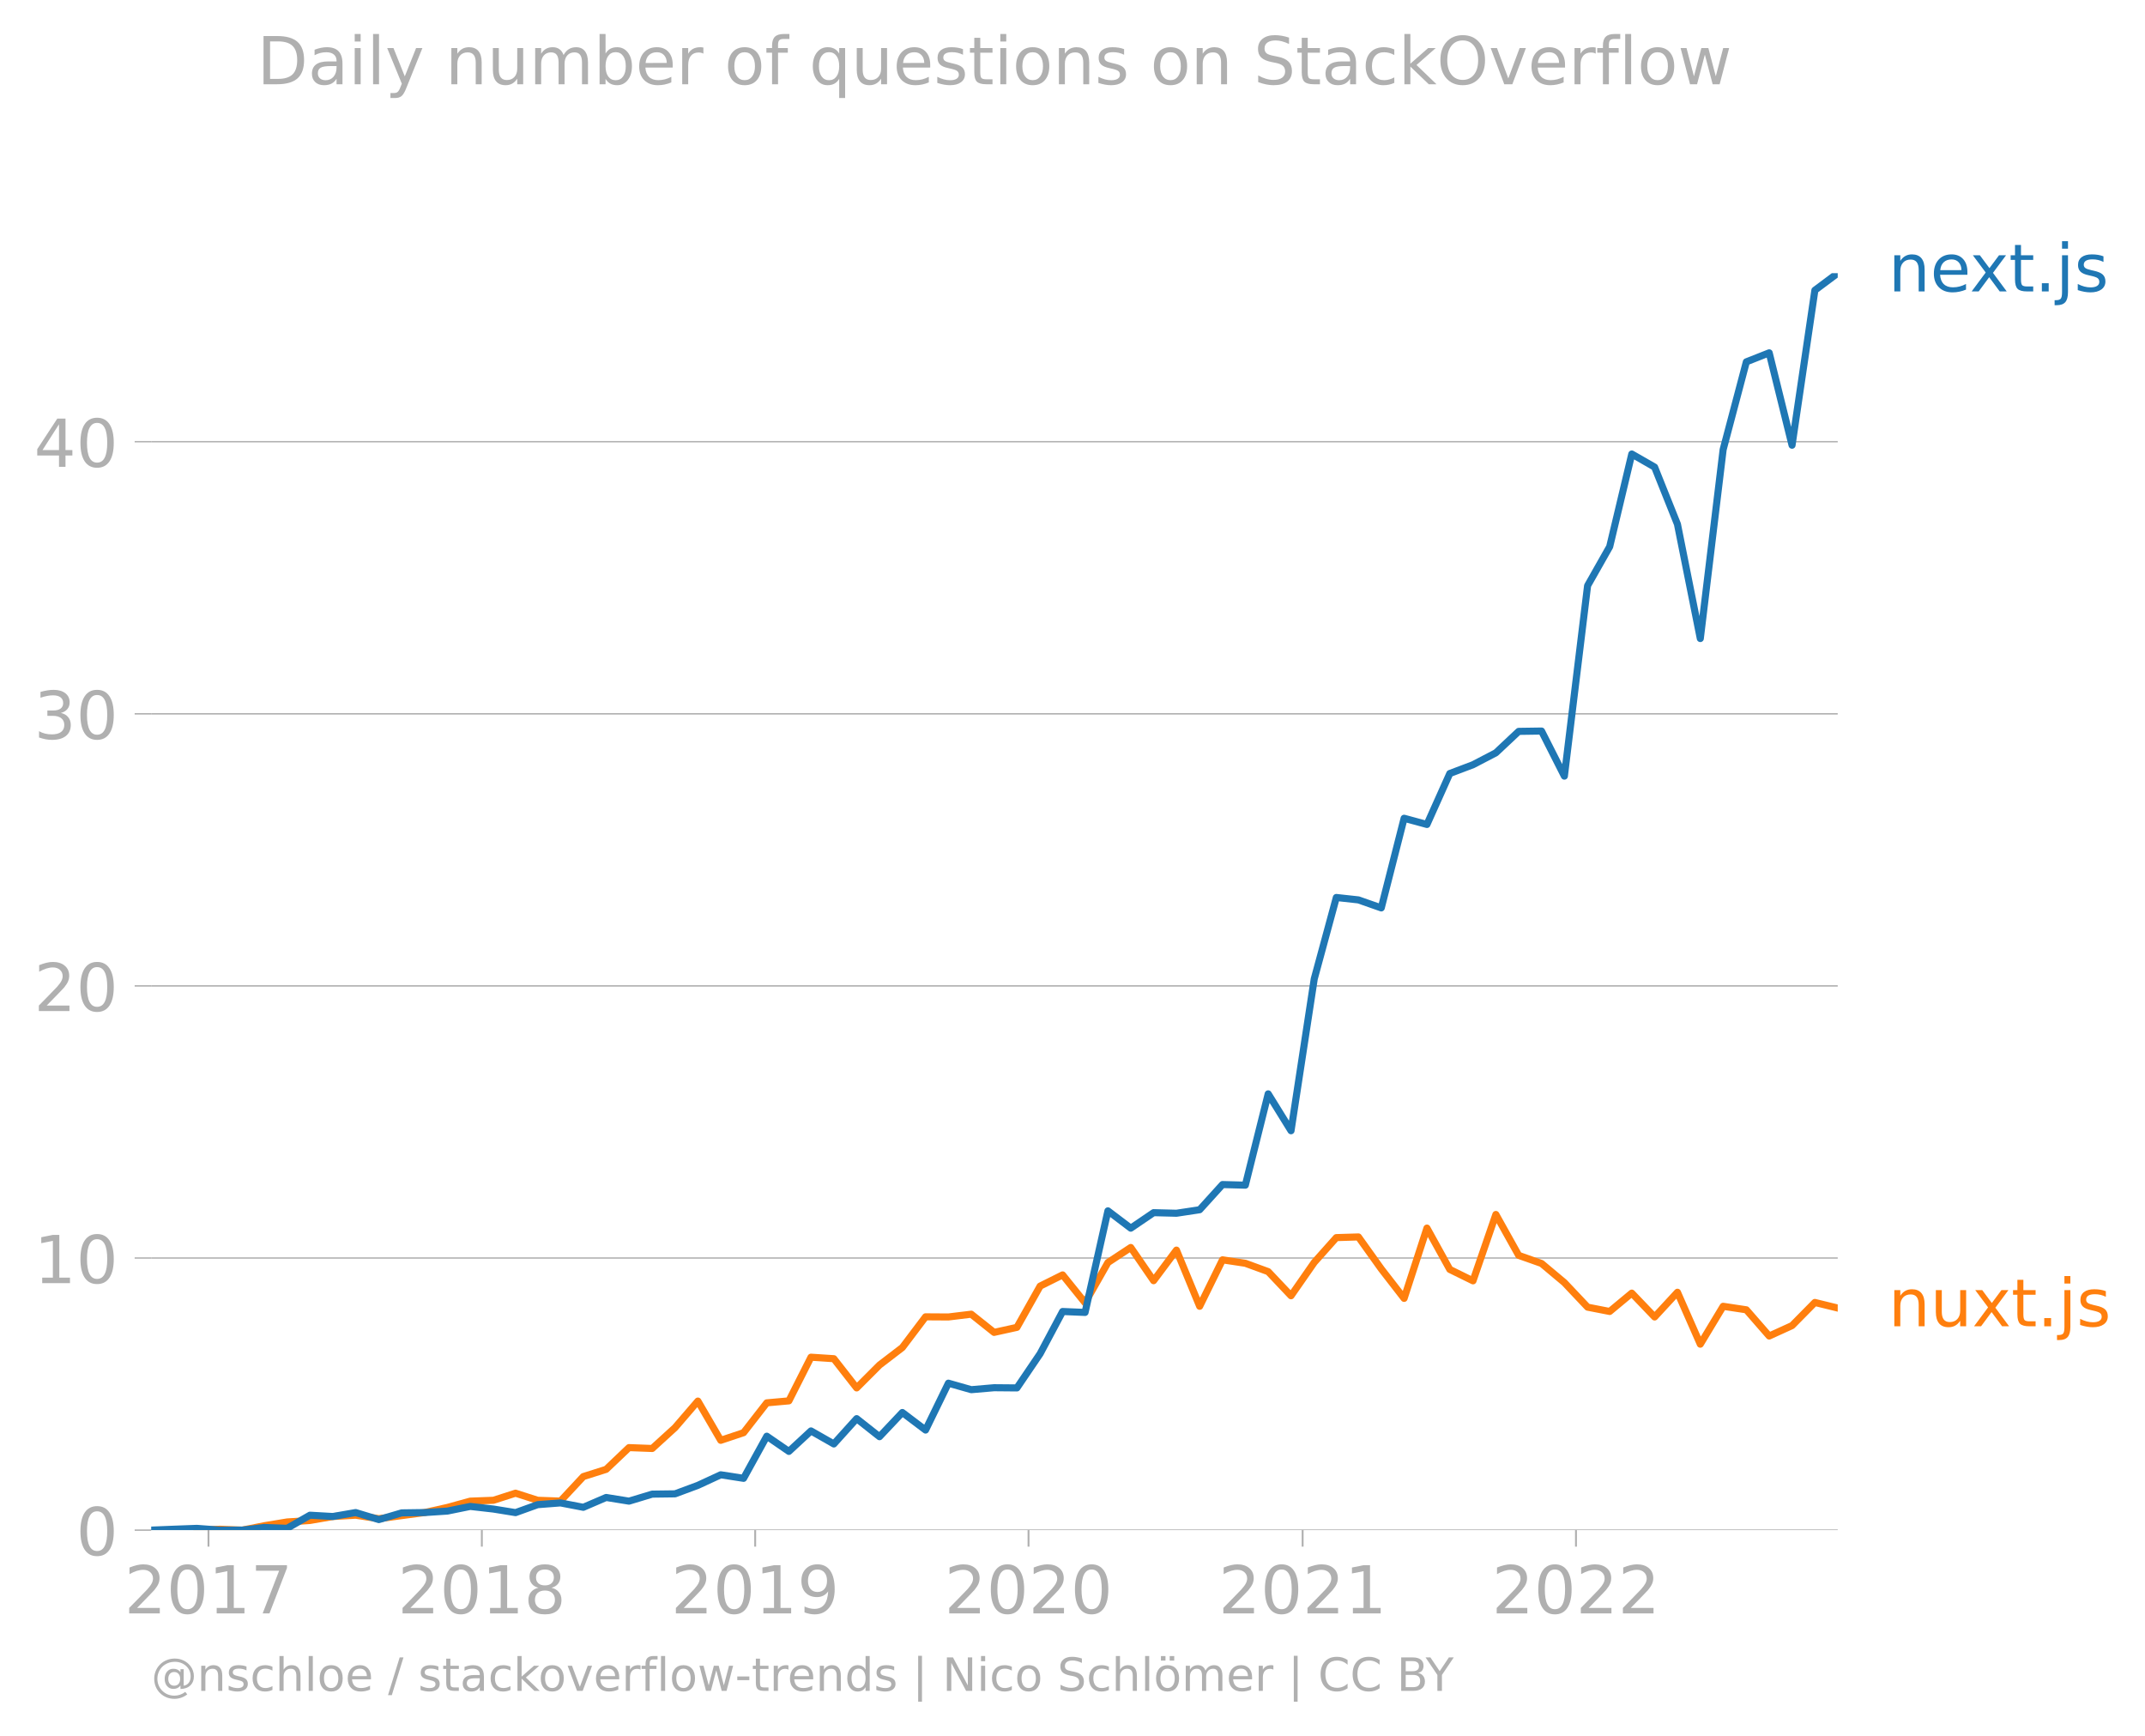
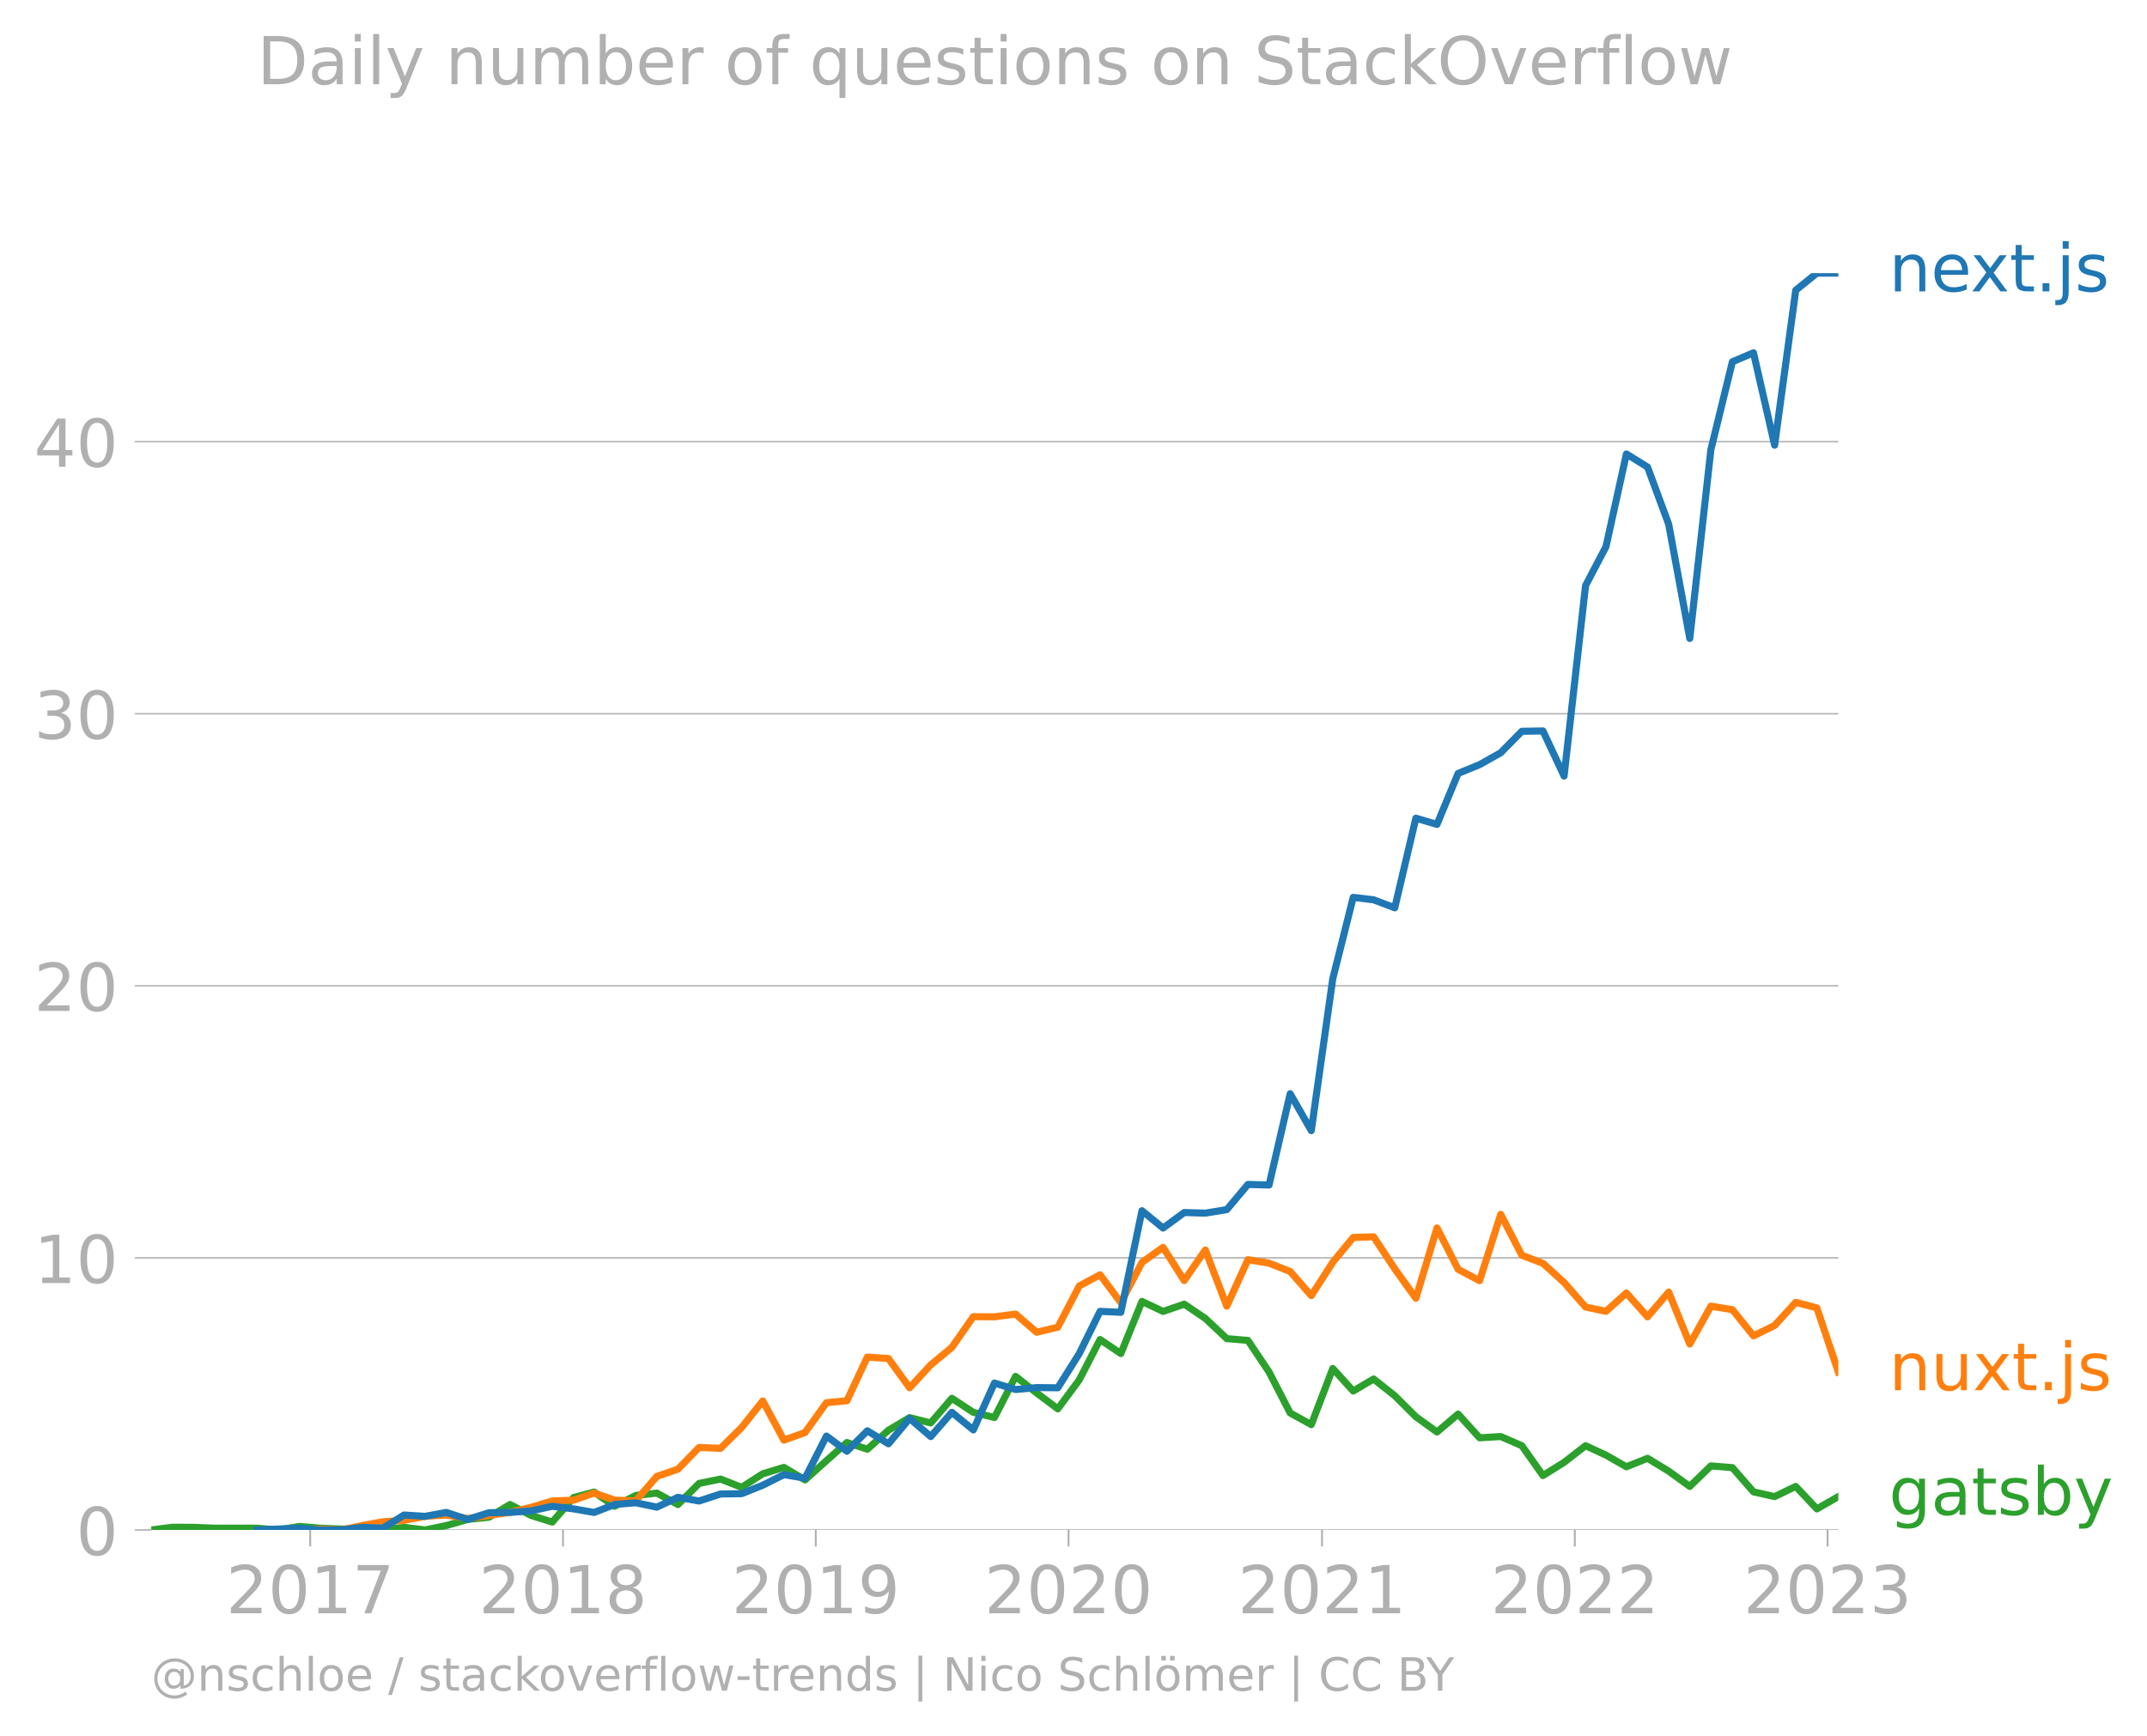
- <svg xmlns="http://www.w3.org/2000/svg" xmlns:xlink="http://www.w3.org/1999/xlink" width="605.6" height="489.969" viewBox="0 0 454.2 367.477">
+ <svg xmlns="http://www.w3.org/2000/svg" xmlns:xlink="http://www.w3.org/1999/xlink" width="605.962" height="489.969" viewBox="0 0 454.471 367.477">
  <defs>
    <style>*{stroke-linejoin:round;stroke-linecap:butt}</style>
  </defs>
  <g id="figure_1">
-     <path id="patch_1" d="M0 367.477h454.2V0H0v367.477z" style="fill:none" />
+     <path id="patch_1" d="M0 367.477h454.471V0H0v367.477z" style="fill:none" />
    <g id="axes_1">
      <path id="patch_2" d="M32.015 323.95h357.12V57.838H32.015V323.95z" style="fill:none" />
      <g id="matplotlib.axis_1">
        <g id="xtick_1">
          <g id="line2d_1">
            <defs>
-               <path id="m1b10e34952" d="M0 0v3.5" style="stroke:#b0b0b0;stroke-width:.4" />
-             </defs>
-             <use xlink:href="#m1b10e34952" x="44.146" y="323.95" style="fill:#b0b0b0;stroke:#b0b0b0;stroke-width:.4" />
-           </g>
-           <g id="text_1" style="fill:#b0b0b0" transform="matrix(.14 0 0 -.14 26.331 341.588)">
+               <path id="m5515f4bfa1" d="M0 0v3.5" style="stroke:#b0b0b0;stroke-width:.4" />
+             </defs>
+             <use xlink:href="#m5515f4bfa1" x="65.66" y="323.95" style="fill:#b0b0b0;stroke:#b0b0b0;stroke-width:.4" />
+           </g>
+           <g id="text_1" style="fill:#b0b0b0" transform="matrix(.14 0 0 -.14 47.845 341.588)">
            <defs>
              <path id="DejaVuSans-32" d="M1228 531h2203V0H469v531q359 372 979 998 621 627 780 809 303 340 423 576 121 236 121 464 0 372-261 606-261 235-680 235-297 0-627-103-329-103-704-313v638q381 153 712 231 332 78 607 78 725 0 1156-363 431-362 431-968 0-288-108-546-107-257-392-607-78-91-497-524-418-433-1181-1211z" transform="scale(.01563)" />
              <path id="DejaVuSans-30" d="M2034 4250q-487 0-733-480-245-479-245-1442 0-959 245-1439 246-480 733-480 491 0 736 480 246 480 246 1439 0 963-246 1442-245 480-736 480zm0 500q785 0 1199-621 414-620 414-1801 0-1178-414-1799Q2819-91 2034-91q-784 0-1198 620-414 621-414 1799 0 1181 414 1801 414 621 1198 621z" transform="scale(.01563)" />
              <path id="DejaVuSans-31" d="M794 531h1031v3560L703 3866v575l1116 225h631V531h1031V0H794v531z" transform="scale(.01563)" />
              <path id="DejaVuSans-37" d="M525 4666h3000v-269L1831 0h-659l1594 4134H525v532z" transform="scale(.01563)" />
            </defs>
            <use xlink:href="#DejaVuSans-32" />
            <use xlink:href="#DejaVuSans-30" x="63.623" />
            <use xlink:href="#DejaVuSans-31" x="127.246" />
            <use xlink:href="#DejaVuSans-37" x="190.869" />
          </g>
        </g>
        <g id="xtick_2">
-           <use xlink:href="#m1b10e34952" id="line2d_2" x="102.028" y="323.95" style="fill:#b0b0b0;stroke:#b0b0b0;stroke-width:.4" />
-           <g id="text_2" style="fill:#b0b0b0" transform="matrix(.14 0 0 -.14 84.213 341.588)">
+           <use xlink:href="#m5515f4bfa1" id="line2d_2" x="119.169" y="323.95" style="fill:#b0b0b0;stroke:#b0b0b0;stroke-width:.4" />
+           <g id="text_2" style="fill:#b0b0b0" transform="matrix(.14 0 0 -.14 101.354 341.588)">
            <defs>
              <path id="DejaVuSans-38" d="M2034 2216q-450 0-708-241-257-241-257-662 0-422 257-663 258-241 708-241t709 242q260 243 260 662 0 421-258 662-257 241-711 241zm-631 268q-406 100-633 378-226 279-226 679 0 559 398 884 399 325 1092 325 697 0 1094-325t397-884q0-400-227-679-226-278-629-378 456-106 710-416 255-309 255-755 0-679-414-1042Q2806-91 2034-91q-771 0-1186 362-414 363-414 1042 0 446 256 755 257 310 713 416zm-231 997q0-362 226-565 227-203 636-203 407 0 636 203 230 203 230 565 0 363-230 566-229 203-636 203-409 0-636-203-226-203-226-566z" transform="scale(.01563)" />
            </defs>
            <use xlink:href="#DejaVuSans-32" />
            <use xlink:href="#DejaVuSans-30" x="63.623" />
            <use xlink:href="#DejaVuSans-31" x="127.246" />
            <use xlink:href="#DejaVuSans-38" x="190.869" />
          </g>
        </g>
        <g id="xtick_3">
-           <use xlink:href="#m1b10e34952" id="line2d_3" x="159.909" y="323.95" style="fill:#b0b0b0;stroke:#b0b0b0;stroke-width:.4" />
-           <g id="text_3" style="fill:#b0b0b0" transform="matrix(.14 0 0 -.14 142.094 341.588)">
+           <use xlink:href="#m5515f4bfa1" id="line2d_3" x="172.679" y="323.95" style="fill:#b0b0b0;stroke:#b0b0b0;stroke-width:.4" />
+           <g id="text_3" style="fill:#b0b0b0" transform="matrix(.14 0 0 -.14 154.864 341.588)">
            <defs>
              <path id="DejaVuSans-39" d="M703 97v575q238-113 481-172 244-59 479-59 625 0 954 420 330 420 377 1277-181-269-460-413-278-144-615-144-700 0-1108 423-408 424-408 1159 0 718 425 1152 425 435 1131 435 810 0 1236-621 427-620 427-1801 0-1103-524-1761Q2575-91 1691-91q-238 0-482 47Q966 3 703 97zm1256 1978q425 0 673 290 249 291 249 798 0 503-249 795-248 292-673 292t-673-292q-248-292-248-795 0-507 248-798 248-290 673-290z" transform="scale(.01563)" />
            </defs>
            <use xlink:href="#DejaVuSans-32" />
            <use xlink:href="#DejaVuSans-30" x="63.623" />
            <use xlink:href="#DejaVuSans-31" x="127.246" />
            <use xlink:href="#DejaVuSans-39" x="190.869" />
          </g>
        </g>
        <g id="xtick_4">
-           <use xlink:href="#m1b10e34952" id="line2d_4" x="217.79" y="323.95" style="fill:#b0b0b0;stroke:#b0b0b0;stroke-width:.4" />
-           <g id="text_4" style="fill:#b0b0b0" transform="matrix(.14 0 0 -.14 199.975 341.588)">
+           <use xlink:href="#m5515f4bfa1" id="line2d_4" x="226.188" y="323.95" style="fill:#b0b0b0;stroke:#b0b0b0;stroke-width:.4" />
+           <g id="text_4" style="fill:#b0b0b0" transform="matrix(.14 0 0 -.14 208.373 341.588)">
            <use xlink:href="#DejaVuSans-32" />
            <use xlink:href="#DejaVuSans-30" x="63.623" />
            <use xlink:href="#DejaVuSans-32" x="127.246" />
            <use xlink:href="#DejaVuSans-30" x="190.869" />
          </g>
        </g>
        <g id="xtick_5">
-           <use xlink:href="#m1b10e34952" id="line2d_5" x="275.83" y="323.95" style="fill:#b0b0b0;stroke:#b0b0b0;stroke-width:.4" />
-           <g id="text_5" style="fill:#b0b0b0" transform="matrix(.14 0 0 -.14 258.015 341.588)">
+           <use xlink:href="#m5515f4bfa1" id="line2d_5" x="279.844" y="323.95" style="fill:#b0b0b0;stroke:#b0b0b0;stroke-width:.4" />
+           <g id="text_5" style="fill:#b0b0b0" transform="matrix(.14 0 0 -.14 262.029 341.588)">
            <use xlink:href="#DejaVuSans-32" />
            <use xlink:href="#DejaVuSans-30" x="63.623" />
            <use xlink:href="#DejaVuSans-32" x="127.246" />
            <use xlink:href="#DejaVuSans-31" x="190.869" />
          </g>
        </g>
        <g id="xtick_6">
-           <use xlink:href="#m1b10e34952" id="line2d_6" x="333.712" y="323.95" style="fill:#b0b0b0;stroke:#b0b0b0;stroke-width:.4" />
-           <g id="text_6" style="fill:#b0b0b0" transform="matrix(.14 0 0 -.14 315.897 341.588)">
+           <use xlink:href="#m5515f4bfa1" id="line2d_6" x="333.353" y="323.95" style="fill:#b0b0b0;stroke:#b0b0b0;stroke-width:.4" />
+           <g id="text_6" style="fill:#b0b0b0" transform="matrix(.14 0 0 -.14 315.538 341.588)">
            <use xlink:href="#DejaVuSans-32" />
            <use xlink:href="#DejaVuSans-30" x="63.623" />
            <use xlink:href="#DejaVuSans-32" x="127.246" />
            <use xlink:href="#DejaVuSans-32" x="190.869" />
          </g>
        </g>
+         <g id="xtick_7">
+           <use xlink:href="#m5515f4bfa1" id="line2d_7" x="386.863" y="323.95" style="fill:#b0b0b0;stroke:#b0b0b0;stroke-width:.4" />
+           <g id="text_7" style="fill:#b0b0b0" transform="matrix(.14 0 0 -.14 369.048 341.588)">
+             <defs>
+               <path id="DejaVuSans-33" d="M2597 2516q453-97 707-404 255-306 255-756 0-690-475-1069Q2609-91 1734-91q-293 0-604 58T488 141v609q262-153 574-231 313-78 654-78 593 0 904 234t311 681q0 413-289 645-289 233-804 233h-544v519h569q465 0 712 186t247 536q0 359-255 551-254 193-729 193-260 0-557-57-297-56-653-174v562q360 100 674 150t592 50q719 0 1137-327 419-326 419-882 0-388-222-655t-631-370z" transform="scale(.01563)" />
+             </defs>
+             <use xlink:href="#DejaVuSans-32" />
+             <use xlink:href="#DejaVuSans-30" x="63.623" />
+             <use xlink:href="#DejaVuSans-32" x="127.246" />
+             <use xlink:href="#DejaVuSans-33" x="190.869" />
+           </g>
+         </g>
      </g>
      <g id="matplotlib.axis_2">
        <g id="ytick_1">
-           <path id="line2d_7" d="M32.015 323.95h357.12" clip-path="url(#p4fbded6b7f)" style="fill:none;stroke:#b0b0b0;stroke-width:.3;stroke-linecap:square" />
-           <g id="line2d_8">
-             <defs>
-               <path id="m6037489318" d="M0 0h-3.5" style="stroke:#b0b0b0;stroke-width:.3" />
-             </defs>
-             <use xlink:href="#m6037489318" x="32.015" y="323.95" style="fill:#b0b0b0;stroke:#b0b0b0;stroke-width:.3" />
-           </g>
-           <use xlink:href="#DejaVuSans-30" id="text_7" style="fill:#b0b0b0" transform="matrix(.14 0 0 -.14 16.108 329.269)" />
+           <path id="line2d_8" d="M32.015 323.95h357.12" clip-path="url(#p0f66118f6f)" style="fill:none;stroke:#b0b0b0;stroke-width:.3;stroke-linecap:square" />
+           <g id="line2d_9">
+             <defs>
+               <path id="m75cd298aa9" d="M0 0h-3.5" style="stroke:#b0b0b0;stroke-width:.3" />
+             </defs>
+             <use xlink:href="#m75cd298aa9" x="32.015" y="323.95" style="fill:#b0b0b0;stroke:#b0b0b0;stroke-width:.3" />
+           </g>
+           <use xlink:href="#DejaVuSans-30" id="text_8" style="fill:#b0b0b0" transform="matrix(.14 0 0 -.14 16.108 329.269)" />
        </g>
        <g id="ytick_2">
-           <path id="line2d_9" d="M32.015 266.342h357.12" clip-path="url(#p4fbded6b7f)" style="fill:none;stroke:#b0b0b0;stroke-width:.3;stroke-linecap:square" />
-           <use xlink:href="#m6037489318" id="line2d_10" x="32.015" y="266.342" style="fill:#b0b0b0;stroke:#b0b0b0;stroke-width:.3" />
-           <g id="text_8" style="fill:#b0b0b0" transform="matrix(.14 0 0 -.14 7.2 271.66)">
+           <path id="line2d_10" d="M32.015 266.342h357.12" clip-path="url(#p0f66118f6f)" style="fill:none;stroke:#b0b0b0;stroke-width:.3;stroke-linecap:square" />
+           <use xlink:href="#m75cd298aa9" id="line2d_11" x="32.015" y="266.342" style="fill:#b0b0b0;stroke:#b0b0b0;stroke-width:.3" />
+           <g id="text_9" style="fill:#b0b0b0" transform="matrix(.14 0 0 -.14 7.2 271.66)">
            <use xlink:href="#DejaVuSans-31" />
            <use xlink:href="#DejaVuSans-30" x="63.623" />
          </g>
        </g>
        <g id="ytick_3">
-           <path id="line2d_11" d="M32.015 208.734h357.12" clip-path="url(#p4fbded6b7f)" style="fill:none;stroke:#b0b0b0;stroke-width:.3;stroke-linecap:square" />
-           <use xlink:href="#m6037489318" id="line2d_12" x="32.015" y="208.734" style="fill:#b0b0b0;stroke:#b0b0b0;stroke-width:.3" />
-           <g id="text_9" style="fill:#b0b0b0" transform="matrix(.14 0 0 -.14 7.2 214.053)">
+           <path id="line2d_12" d="M32.015 208.734h357.12" clip-path="url(#p0f66118f6f)" style="fill:none;stroke:#b0b0b0;stroke-width:.3;stroke-linecap:square" />
+           <use xlink:href="#m75cd298aa9" id="line2d_13" x="32.015" y="208.734" style="fill:#b0b0b0;stroke:#b0b0b0;stroke-width:.3" />
+           <g id="text_10" style="fill:#b0b0b0" transform="matrix(.14 0 0 -.14 7.2 214.053)">
            <use xlink:href="#DejaVuSans-32" />
            <use xlink:href="#DejaVuSans-30" x="63.623" />
          </g>
        </g>
        <g id="ytick_4">
-           <path id="line2d_13" d="M32.015 151.126h357.12" clip-path="url(#p4fbded6b7f)" style="fill:none;stroke:#b0b0b0;stroke-width:.3;stroke-linecap:square" />
-           <use xlink:href="#m6037489318" id="line2d_14" x="32.015" y="151.126" style="fill:#b0b0b0;stroke:#b0b0b0;stroke-width:.3" />
-           <g id="text_10" style="fill:#b0b0b0" transform="matrix(.14 0 0 -.14 7.2 156.445)">
-             <defs>
-               <path id="DejaVuSans-33" d="M2597 2516q453-97 707-404 255-306 255-756 0-690-475-1069Q2609-91 1734-91q-293 0-604 58T488 141v609q262-153 574-231 313-78 654-78 593 0 904 234t311 681q0 413-289 645-289 233-804 233h-544v519h569q465 0 712 186t247 536q0 359-255 551-254 193-729 193-260 0-557-57-297-56-653-174v562q360 100 674 150t592 50q719 0 1137-327 419-326 419-882 0-388-222-655t-631-370z" transform="scale(.01563)" />
-             </defs>
+           <path id="line2d_14" d="M32.015 151.126h357.12" clip-path="url(#p0f66118f6f)" style="fill:none;stroke:#b0b0b0;stroke-width:.3;stroke-linecap:square" />
+           <use xlink:href="#m75cd298aa9" id="line2d_15" x="32.015" y="151.126" style="fill:#b0b0b0;stroke:#b0b0b0;stroke-width:.3" />
+           <g id="text_11" style="fill:#b0b0b0" transform="matrix(.14 0 0 -.14 7.2 156.445)">
            <use xlink:href="#DejaVuSans-33" />
            <use xlink:href="#DejaVuSans-30" x="63.623" />
          </g>
        </g>
        <g id="ytick_5">
-           <path id="line2d_15" d="M32.015 93.518h357.12" clip-path="url(#p4fbded6b7f)" style="fill:none;stroke:#b0b0b0;stroke-width:.3;stroke-linecap:square" />
-           <use xlink:href="#m6037489318" id="line2d_16" x="32.015" y="93.518" style="fill:#b0b0b0;stroke:#b0b0b0;stroke-width:.3" />
-           <g id="text_11" style="fill:#b0b0b0" transform="matrix(.14 0 0 -.14 7.2 98.837)">
+           <path id="line2d_16" d="M32.015 93.518h357.12" clip-path="url(#p0f66118f6f)" style="fill:none;stroke:#b0b0b0;stroke-width:.3;stroke-linecap:square" />
+           <use xlink:href="#m75cd298aa9" id="line2d_17" x="32.015" y="93.518" style="fill:#b0b0b0;stroke:#b0b0b0;stroke-width:.3" />
+           <g id="text_12" style="fill:#b0b0b0" transform="matrix(.14 0 0 -.14 7.2 98.837)">
            <defs>
              <path id="DejaVuSans-34" d="M2419 4116 825 1625h1594v2491zm-166 550h794V1625h666v-525h-666V0h-628v1100H313v609l1940 2957z" transform="scale(.01563)" />
            </defs>
            <use xlink:href="#DejaVuSans-34" />
            <use xlink:href="#DejaVuSans-30" x="63.623" />
          </g>
        </g>
      </g>
-       <path id="line2d_17" d="m41.688 323.95 4.916-.186 4.678.186 4.678-.93 4.837-.798 4.837-.316 4.836-.837 4.837-.278 4.916.743 4.837-.657 4.836-.644 4.837-1.084 4.837-1.332 4.916-.185 4.678-1.5 4.678 1.5 4.836.173 4.837-5.191 4.837-1.53 4.836-4.602 4.916.185 4.837-4.416 4.837-5.619 4.836 8.307 4.837-1.617 4.916-6.318 4.678-.418 4.678-9.245 4.837.316 4.836 6.188 4.837-4.844 4.837-3.704 4.916-6.504 4.836.03 4.837-.588 4.837 3.853 4.836-1.065 4.916-8.735 4.758-2.37 4.757 5.901 4.837-8.517 4.836-3.19 4.837 7.03 4.837-6.473 4.916 11.894 4.836-9.837 4.837.73 4.837 1.766 4.836 5.11 4.916-7.061 4.678-5.25 4.678-.14 4.837 6.765 4.837 6.244 4.836-14.885 4.837 8.753 4.916 2.415 4.837-14.049 4.836 8.66 4.837 1.71 4.837 4.051 4.916 5.203 4.678.91 4.678-3.883 4.836 5.049 4.837-5.235 4.837 10.995 4.836-8.021 4.916.743 4.837 5.55 4.837-2.205 4.836-4.9 4.837 1.183" clip-path="url(#p4fbded6b7f)" style="fill:none;stroke:#ff7f0e;stroke-width:1.5;stroke-linecap:square" />
-       <path id="line2d_18" d="m32.015 323.95 4.837-.192 4.836-.18 4.916.372h4.678l4.678-.558 4.837.174 4.837-2.775 4.836.278 4.837-.836 4.916 1.487 4.837-1.419 4.836-.068 4.837-.316 4.837-.985 4.916.558 4.678.756 4.678-1.685 4.836-.372 4.837.93 4.837-2.082 4.836.78 4.916-1.486 4.837-.062 4.837-1.797 4.836-2.236 4.837.75 4.916-8.92 4.678 3.219 4.678-4.334 4.837 2.756 4.836-5.358 4.837 3.822 4.837-5.123 4.916 3.717 4.836-9.924 4.837 1.376 4.837-.415 4.836.043 4.916-7.248 4.758-8.932 4.757.198 4.837-21.507 4.836 3.667 4.837-3.283 4.837.124 4.916-.743 4.836-5.333 4.837.13 4.837-19.333 4.836 7.811 4.916-32.149 4.678-17.236 4.678.511 4.837 1.697 4.837-18.98 4.836 1.314 4.837-10.79 4.916-1.859 4.837-2.521 4.836-4.54 4.837-.069 4.837 9.546 4.916-40.326 4.678-8.256 4.678-19.619 4.836 2.775 4.837 12.092 4.837 24.201 4.836-39.997 4.916-18.583 4.837-1.908 4.837 19.562 4.836-32.812 4.837-3.611" clip-path="url(#p4fbded6b7f)" style="fill:none;stroke:#1f77b4;stroke-width:1.5;stroke-linecap:square" />
-       <g id="text_12" style="fill:#1f77b4" transform="matrix(.14 0 0 -.14 399.849 61.7)">
+       <path id="line2d_18" d="m32.015 323.95 4.471-.576 4.472.018 4.544.186 4.472-.012 4.471.012 4.471.372 4.472-.744 4.544.372 4.325.166 4.325.02 4.471.186 4.471-.558 4.472.558 4.471-.93 4.545-1.3 4.471-.459 4.471-2.7 4.472 2.316 4.471 1.4 4.545-5.203 4.324-1.148 4.325 3.006 4.471-2.28 4.472-.507 4.471 2.428 4.471-4.472 4.545-.93 4.471 1.754 4.472-2.868 4.471-1.357 4.471 2.657 4.545-4.088 4.325-3.836 4.324 1.42 4.472-4.026 4.471-2.664 4.471 1.128 4.472-5.216 4.544 2.973 4.472 1.09 4.471-8.709 4.471 3.525 4.472 3.35 4.544-6.132 4.398-8.548 4.398 2.974 4.472-11.039 4.471 2.119 4.471-1.543 4.472 3.03 4.544 4.273 4.472.378 4.471 6.684 4.471 8.678 4.472 2.472 4.544-11.893 4.325 4.772 4.325-2.542 4.471 3.543 4.471 4.447 4.472 3.234 4.471-3.791 4.545 5.017 4.471-.266 4.471 1.939 4.472 6.318 4.471-2.787 4.545-3.531 4.324 1.998 4.325 2.462 4.471-1.79 4.472 2.719 4.471 3.234 4.471-4.349 4.545.372 4.471 5.129 4.472 1.003 4.471-2.155 4.471 4.757 4.545-2.602" clip-path="url(#p0f66118f6f)" style="fill:none;stroke:#2ca02c;stroke-width:1.5;stroke-linecap:square" />
+       <path id="line2d_19" d="m63.388 323.95 4.544-.186 4.325.186 4.325-.93 4.471-.798 4.471-.316 4.472-.837 4.471-.278 4.545.743 4.471-.657 4.471-.644 4.472-1.084 4.471-1.332 4.545-.185 4.324-1.5 4.325 1.5 4.471.173 4.472-5.191 4.471-1.53 4.471-4.602 4.545.185 4.471-4.416 4.472-5.619 4.471 8.307 4.471-1.617 4.545-6.318 4.325-.418 4.324-9.245 4.472.316 4.471 6.188 4.471-4.844 4.472-3.704 4.544-6.504 4.472.03 4.471-.588 4.471 3.853 4.472-1.065 4.544-8.735 4.398-2.37 4.398 5.901 4.472-8.517 4.471-3.19 4.471 7.03 4.472-6.473 4.544 11.894 4.472-9.837 4.471.73 4.471 1.766 4.472 5.11 4.544-7.061 4.325-5.25 4.325-.14 4.471 6.765 4.471 6.244 4.472-14.885 4.471 8.753 4.545 2.415 4.471-14.049 4.471 8.66 4.472 1.71 4.471 4.051 4.545 5.203 4.324.91 4.325-3.883 4.471 5.049 4.472-5.235 4.471 10.995 4.471-8.021 4.545.743 4.471 5.55 4.472-2.205 4.471-4.9 4.471 1.183 4.545 13.566" clip-path="url(#p0f66118f6f)" style="fill:none;stroke:#ff7f0e;stroke-width:1.5;stroke-linecap:square" />
+       <path id="line2d_20" d="m54.445 323.95 4.471-.192 4.472-.18 4.544.372h4.325l4.325-.558 4.471.174 4.471-2.775 4.472.278 4.471-.836 4.545 1.487 4.471-1.419 4.471-.068 4.472-.316 4.471-.985 4.545.558 4.324.756 4.325-1.685 4.471-.372 4.472.93 4.471-2.082 4.471.78 4.545-1.486 4.471-.062 4.472-1.797 4.471-2.236 4.471.75 4.545-8.92 4.325 3.219 4.324-4.334 4.472 2.756 4.471-5.358 4.471 3.822 4.472-5.123 4.544 3.717 4.472-9.924 4.471 1.376 4.471-.415 4.472.043 4.544-7.248 4.398-8.932 4.398.198 4.472-21.507 4.471 3.667 4.471-3.283 4.472.124 4.544-.743 4.472-5.333 4.471.13 4.471-19.333 4.472 7.811 4.544-32.149 4.325-17.236 4.325.511 4.471 1.697 4.471-18.98 4.472 1.314 4.471-10.79 4.545-1.859 4.471-2.521 4.471-4.54 4.472-.069 4.471 9.546 4.545-40.326 4.324-8.256 4.325-19.619 4.471 2.775 4.472 12.092 4.471 24.201 4.471-39.997 4.545-18.583 4.471-1.908 4.472 19.562 4.471-32.812 4.471-3.611h4.545" clip-path="url(#p0f66118f6f)" style="fill:none;stroke:#1f77b4;stroke-width:1.5;stroke-linecap:square" />
+       <g id="text_13" style="fill:#1f77b4" transform="matrix(.14 0 0 -.14 399.849 61.7)">
        <defs>
          <path id="DejaVuSans-6e" d="M3513 2113V0h-575v2094q0 497-194 743-194 247-581 247-466 0-735-297-269-296-269-809V0H581v3500h578v-544q207 316 486 472 280 156 646 156 603 0 912-373 310-373 310-1098z" transform="scale(.01563)" />
          <path id="DejaVuSans-65" d="M3597 1894v-281H953q38-594 358-905t892-311q331 0 642 81t618 244V178Q3153 47 2828-22t-659-69q-838 0-1327 487-489 488-489 1320 0 859 464 1363 464 505 1252 505 706 0 1117-455 411-454 411-1235zm-575 169q-6 471-264 752-258 282-683 282-481 0-770-272t-333-766l2050 4z" transform="scale(.01563)" />
          <path id="DejaVuSans-78" d="M3513 3500 2247 1797 3578 0h-678L1881 1375 863 0H184l1360 1831L300 3500h678l928-1247 928 1247h679z" transform="scale(.01563)" />
          <path id="DejaVuSans-74" d="M1172 4494v-994h1184v-447H1172V1153q0-428 117-550t477-122h590V0h-590q-666 0-919 248-253 249-253 905v1900H172v447h422v994h578z" transform="scale(.01563)" />
          <path id="DejaVuSans-2e" d="M684 794h660V0H684v794z" transform="scale(.01563)" />
          <path id="DejaVuSans-6a" d="M603 3500h575V-63q0-668-255-968-254-300-820-300h-219v487H38q328 0 446 152Q603-541 603-63v3563zm0 1363h575v-729H603v729z" transform="scale(.01563)" />
          <path id="DejaVuSans-73" d="M2834 3397v-544q-243 125-506 187-262 63-544 63-428 0-642-131t-214-394q0-200 153-314t616-217l197-44q612-131 870-370t258-667q0-488-386-773Q2250-91 1575-91q-281 0-586 55T347 128v594q319-166 628-249 309-82 613-82 406 0 624 139 219 139 219 392 0 234-158 359-157 125-692 241l-200 47q-534 112-772 345-237 233-237 639 0 494 350 762 350 269 994 269 318 0 599-47 282-46 519-140z" transform="scale(.01563)" />
        </defs>
        <use xlink:href="#DejaVuSans-6e" />
        <use xlink:href="#DejaVuSans-65" x="63.379" />
        <use xlink:href="#DejaVuSans-78" x="123.152" />
        <use xlink:href="#DejaVuSans-74" x="182.332" />
        <use xlink:href="#DejaVuSans-2e" x="221.541" />
        <use xlink:href="#DejaVuSans-6a" x="253.328" />
        <use xlink:href="#DejaVuSans-73" x="281.111" />
      </g>
-       <g id="text_13" style="fill:#ff7f0e" transform="matrix(.14 0 0 -.14 399.849 280.797)">
+       <g id="text_14" style="fill:#ff7f0e" transform="matrix(.14 0 0 -.14 399.849 294.363)">
        <defs>
          <path id="DejaVuSans-75" d="M544 1381v2119h575V1403q0-497 193-746 194-248 582-248 465 0 735 297 271 297 271 810v1984h575V0h-575v538q-209-319-486-474-276-155-642-155-603 0-916 375-312 375-312 1097zm1447 2203z" transform="scale(.01563)" />
        </defs>
        <use xlink:href="#DejaVuSans-6e" />
        <use xlink:href="#DejaVuSans-75" x="63.379" />
        <use xlink:href="#DejaVuSans-78" x="126.758" />
        <use xlink:href="#DejaVuSans-74" x="185.938" />
        <use xlink:href="#DejaVuSans-2e" x="225.146" />
        <use xlink:href="#DejaVuSans-6a" x="256.934" />
        <use xlink:href="#DejaVuSans-73" x="284.717" />
      </g>
-       <g id="text_14" style="fill:#b0b0b0" transform="matrix(.09716 0 0 -.09716 32.015 357.986)">
+       <g id="text_15" style="fill:#2ca02c" transform="matrix(.14 0 0 -.14 399.849 320.751)">
+         <defs>
+           <path id="DejaVuSans-67" d="M2906 1791q0 625-258 968-257 344-723 344-462 0-720-344-258-343-258-968 0-622 258-966t720-344q466 0 723 344 258 344 258 966zm575-1357q0-893-397-1329-396-436-1215-436-303 0-572 45t-522 139v559q253-137 500-202 247-66 503-66 566 0 847 295t281 892v285q-178-310-456-463T1784 0Q1141 0 747 490 353 981 353 1791q0 812 394 1302 394 491 1037 491 388 0 666-153t456-462v531h575V434z" transform="scale(.01563)" />
+           <path id="DejaVuSans-61" d="M2194 1759q-697 0-966-159t-269-544q0-306 202-486 202-179 548-179 479 0 768 339t289 901v128h-572zm1147 238V0h-575v531q-197-318-491-470T1556-91q-537 0-855 302-317 302-317 808 0 590 395 890 396 300 1180 300h807v57q0 397-261 614t-733 217q-300 0-585-72-284-72-546-216v532q315 122 612 182 297 61 578 61 760 0 1135-394 375-393 375-1193z" transform="scale(.01563)" />
+           <path id="DejaVuSans-62" d="M3116 1747q0 634-261 995t-717 361q-457 0-718-361t-261-995q0-634 261-995t718-361q456 0 717 361t261 995zM1159 2969q182 312 458 463 277 152 661 152 638 0 1036-506 399-506 399-1331T3314 415Q2916-91 2278-91q-384 0-661 152-276 152-458 464V0H581v4863h578V2969z" transform="scale(.01563)" />
+           <path id="DejaVuSans-79" d="M2059-325q-243-625-475-815-231-191-618-191H506v481h338q237 0 368 113 132 112 291 531l103 262L191 3500h609L1894 763l1094 2737h609L2059-325z" transform="scale(.01563)" />
+         </defs>
+         <use xlink:href="#DejaVuSans-67" />
+         <use xlink:href="#DejaVuSans-61" x="63.477" />
+         <use xlink:href="#DejaVuSans-74" x="124.756" />
+         <use xlink:href="#DejaVuSans-73" x="163.965" />
+         <use xlink:href="#DejaVuSans-62" x="216.064" />
+         <use xlink:href="#DejaVuSans-79" x="279.541" />
+       </g>
+       <g id="text_16" style="fill:#b0b0b0" transform="matrix(.09716 0 0 -.09716 32.015 357.986)">
        <defs>
          <path id="DejaVuSans-40" d="M2381 1678q0-447 222-702 222-254 610-254 384 0 604 256 221 256 221 700 0 438-225 695-225 258-607 258-378 0-602-256-223-256-223-697zm1703-934q-187-241-429-355t-564-114q-538 0-874 389t-336 1014q0 625 337 1015 338 391 873 391 322 0 565-117 244-117 428-354v409h447V722q457 69 714 417 258 349 258 902 0 334-99 628-98 294-298 544-325 409-792 626t-1017 217q-384 0-738-102-353-101-653-301-490-319-767-836-276-517-276-1120 0-497 179-932 180-434 521-765 328-325 759-495 431-171 922-171 403 0 792 136t714 389l281-347q-390-303-851-464t-936-161q-578 0-1091 205-512 205-912 595Q841 78 631 592q-209 514-209 1105 0 569 212 1084 213 516 607 907 403 396 931 607t1119 211q662 0 1229-272 568-271 952-771 234-307 357-666 124-359 124-744 0-822-497-1297T4084 263v481z" transform="scale(.01563)" />
          <path id="DejaVuSans-63" d="M3122 3366v-538q-244 135-489 202t-495 67q-560 0-870-355-309-354-309-995t309-996q310-354 870-354 250 0 495 67t489 202V134Q2881 22 2623-34q-257-57-548-57-791 0-1257 497-465 497-465 1341 0 856 470 1346 471 491 1290 491 265 0 518-55 253-54 491-163z" transform="scale(.01563)" />
          <path id="DejaVuSans-68" d="M3513 2113V0h-575v2094q0 497-194 743-194 247-581 247-466 0-735-297-269-296-269-809V0H581v4863h578V2956q207 316 486 472 280 156 646 156 603 0 912-373 310-373 310-1098z" transform="scale(.01563)" />
          <path id="DejaVuSans-6c" d="M603 4863h575V0H603v4863z" transform="scale(.01563)" />
          <path id="DejaVuSans-6f" d="M1959 3097q-462 0-731-361t-269-989q0-628 267-989 268-361 733-361 460 0 728 362 269 363 269 988 0 622-269 986-268 364-728 364zm0 487q750 0 1178-488 429-487 429-1349 0-859-429-1349Q2709-91 1959-91q-753 0-1180 489-426 490-426 1349 0 862 426 1349 427 488 1180 488z" transform="scale(.01563)" />
          <path id="DejaVuSans-2f" d="M1625 4666h531L531-594H0l1625 5260z" transform="scale(.01563)" />
-           <path id="DejaVuSans-61" d="M2194 1759q-697 0-966-159t-269-544q0-306 202-486 202-179 548-179 479 0 768 339t289 901v128h-572zm1147 238V0h-575v531q-197-318-491-470T1556-91q-537 0-855 302-317 302-317 808 0 590 395 890 396 300 1180 300h807v57q0 397-261 614t-733 217q-300 0-585-72-284-72-546-216v532q315 122 612 182 297 61 578 61 760 0 1135-394 375-393 375-1193z" transform="scale(.01563)" />
          <path id="DejaVuSans-6b" d="M581 4863h578V1991l1716 1509h734L1753 1863 3688 0h-750L1159 1709V0H581v4863z" transform="scale(.01563)" />
          <path id="DejaVuSans-76" d="M191 3500h609L1894 563l1094 2937h609L2284 0h-781L191 3500z" transform="scale(.01563)" />
          <path id="DejaVuSans-72" d="M2631 2963q-97 56-211 82-114 27-251 27-488 0-749-317t-261-911V0H581v3500h578v-544q182 319 472 473 291 155 707 155 59 0 131-8 72-7 159-23l3-590z" transform="scale(.01563)" />
          <path id="DejaVuSans-66" d="M2375 4863v-479h-550q-309 0-430-125-120-125-120-450v-309h947v-447h-947V0H697v3053H147v447h550v244q0 584 272 851 272 268 862 268h544z" transform="scale(.01563)" />
          <path id="DejaVuSans-77" d="M269 3500h575l719-2731 715 2731h678l719-2731 716 2731h575L4050 0h-678l-753 2869L1863 0h-679L269 3500z" transform="scale(.01563)" />
          <path id="DejaVuSans-2d" d="M313 2009h1684v-512H313v512z" transform="scale(.01563)" />
          <path id="DejaVuSans-64" d="M2906 2969v1894h575V0h-575v525q-181-312-458-464-276-152-664-152-634 0-1033 506-398 507-398 1332t398 1331q399 506 1033 506 388 0 664-152 277-151 458-463zM947 1747q0-634 261-995t717-361q456 0 718 361 263 361 263 995t-263 995q-262 361-718 361t-717-361q-261-361-261-995z" transform="scale(.01563)" />
          <path id="DejaVuSans-7c" d="M1344 4891v-6400H813v6400h531z" transform="scale(.01563)" />
          <path id="DejaVuSans-4e" d="M628 4666h850L3547 763v3903h612V0h-850L1241 3903V0H628v4666z" transform="scale(.01563)" />
          <path id="DejaVuSans-69" d="M603 3500h575V0H603v3500zm0 1363h575v-729H603v729z" transform="scale(.01563)" />
          <path id="DejaVuSans-53" d="M3425 4513v-616q-359 172-678 256-319 85-616 85-515 0-795-200t-280-569q0-310 186-468 186-157 705-254l381-78q706-135 1042-474t336-907q0-679-455-1029Q2797-91 1919-91q-331 0-705 75-373 75-773 222v650q384-215 753-325 369-109 725-109 540 0 834 212 294 213 294 607 0 343-211 537t-692 291l-385 75q-706 140-1022 440-315 300-315 835 0 619 436 975t1201 356q329 0 669-60 341-59 697-177z" transform="scale(.01563)" />
          <path id="DejaVuSans-f6" d="M1959 3097q-462 0-731-361t-269-989q0-628 267-989 268-361 733-361 460 0 728 362 269 363 269 988 0 622-269 986-268 364-728 364zm0 487q750 0 1178-488 429-487 429-1349 0-859-429-1349Q2709-91 1959-91q-753 0-1180 489-426 490-426 1349 0 862 426 1349 427 488 1180 488zm295 1266h634v-631h-634v631zm-1222 0h634v-631h-634v631z" transform="scale(.01563)" />
          <path id="DejaVuSans-6d" d="M3328 2828q216 388 516 572t706 184q547 0 844-383 297-382 297-1088V0h-578v2094q0 503-179 746-178 244-543 244-447 0-707-297-259-296-259-809V0h-578v2094q0 506-178 748t-550 242q-441 0-701-298-259-298-259-808V0H581v3500h578v-544q197 322 472 475t653 153q382 0 649-194 267-193 395-562z" transform="scale(.01563)" />
          <path id="DejaVuSans-43" d="M4122 4306v-665q-319 297-680 443-361 147-767 147-800 0-1225-489t-425-1414q0-922 425-1411t1225-489q406 0 767 147t680 444V359q-331-225-702-338-370-112-782-112-1060 0-1670 648-609 649-609 1771 0 1125 609 1773 610 649 1670 649 418 0 788-111 371-111 696-333z" transform="scale(.01563)" />
          <path id="DejaVuSans-42" d="M1259 2228V519h1013q509 0 754 211 246 211 246 645 0 438-246 645-245 208-754 208H1259zm0 1919V2741h935q462 0 688 173 227 174 227 530 0 353-227 528-226 175-688 175h-935zm-631 519h1613q722 0 1112-300 391-300 391-853 0-429-200-682t-588-315q466-100 724-418 258-317 258-792 0-625-425-966Q3088 0 2303 0H628v4666z" transform="scale(.01563)" />
          <path id="DejaVuSans-59" d="M-13 4666h679l1293-1919 1285 1919h678L2272 2222V0h-634v2222L-13 4666z" transform="scale(.01563)" />
        </defs>
        <use xlink:href="#DejaVuSans-40" />
        <use xlink:href="#DejaVuSans-6e" x="100" />
        <use xlink:href="#DejaVuSans-73" x="163.379" />
        <use xlink:href="#DejaVuSans-63" x="215.479" />
        <use xlink:href="#DejaVuSans-68" x="270.459" />
        <use xlink:href="#DejaVuSans-6c" x="333.838" />
        <use xlink:href="#DejaVuSans-6f" x="361.621" />
        <use xlink:href="#DejaVuSans-65" x="422.803" />
        <use xlink:href="#DejaVuSans-20" x="484.326" />
        <use xlink:href="#DejaVuSans-2f" x="516.113" />
        <use xlink:href="#DejaVuSans-20" x="549.805" />
        <use xlink:href="#DejaVuSans-73" x="581.592" />
        <use xlink:href="#DejaVuSans-74" x="633.691" />
        <use xlink:href="#DejaVuSans-61" x="672.9" />
        <use xlink:href="#DejaVuSans-63" x="734.18" />
        <use xlink:href="#DejaVuSans-6b" x="789.16" />
        <use xlink:href="#DejaVuSans-6f" x="843.445" />
        <use xlink:href="#DejaVuSans-76" x="904.627" />
        <use xlink:href="#DejaVuSans-65" x="963.807" />
        <use xlink:href="#DejaVuSans-72" x="1025.33" />
        <use xlink:href="#DejaVuSans-66" x="1066.443" />
        <use xlink:href="#DejaVuSans-6c" x="1101.648" />
        <use xlink:href="#DejaVuSans-6f" x="1129.432" />
        <use xlink:href="#DejaVuSans-77" x="1190.613" />
        <use xlink:href="#DejaVuSans-2d" x="1272.4" />
        <use xlink:href="#DejaVuSans-74" x="1308.484" />
        <use xlink:href="#DejaVuSans-72" x="1347.693" />
        <use xlink:href="#DejaVuSans-65" x="1386.557" />
        <use xlink:href="#DejaVuSans-6e" x="1448.08" />
        <use xlink:href="#DejaVuSans-64" x="1511.459" />
        <use xlink:href="#DejaVuSans-73" x="1574.936" />
        <use xlink:href="#DejaVuSans-20" x="1627.035" />
        <use xlink:href="#DejaVuSans-7c" x="1658.822" />
        <use xlink:href="#DejaVuSans-20" x="1692.514" />
        <use xlink:href="#DejaVuSans-4e" x="1724.301" />
        <use xlink:href="#DejaVuSans-69" x="1799.105" />
        <use xlink:href="#DejaVuSans-63" x="1826.889" />
        <use xlink:href="#DejaVuSans-6f" x="1881.869" />
        <use xlink:href="#DejaVuSans-20" x="1943.051" />
        <use xlink:href="#DejaVuSans-53" x="1974.838" />
        <use xlink:href="#DejaVuSans-63" x="2038.314" />
        <use xlink:href="#DejaVuSans-68" x="2093.295" />
        <use xlink:href="#DejaVuSans-6c" x="2156.674" />
        <use xlink:href="#DejaVuSans-f6" x="2184.457" />
        <use xlink:href="#DejaVuSans-6d" x="2245.639" />
        <use xlink:href="#DejaVuSans-65" x="2343.051" />
        <use xlink:href="#DejaVuSans-72" x="2404.574" />
        <use xlink:href="#DejaVuSans-20" x="2445.688" />
        <use xlink:href="#DejaVuSans-7c" x="2477.475" />
        <use xlink:href="#DejaVuSans-20" x="2511.166" />
        <use xlink:href="#DejaVuSans-43" x="2542.953" />
        <use xlink:href="#DejaVuSans-43" x="2612.777" />
        <use xlink:href="#DejaVuSans-20" x="2682.602" />
        <use xlink:href="#DejaVuSans-42" x="2714.389" />
        <use xlink:href="#DejaVuSans-59" x="2777.492" />
      </g>
-       <g id="text_15" style="fill:#b0b0b0" transform="matrix(.14 0 0 -.14 54.43 17.838)">
+       <g id="text_17" style="fill:#b0b0b0" transform="matrix(.14 0 0 -.14 54.43 17.838)">
        <defs>
          <path id="DejaVuSans-44" d="M1259 4147V519h763q966 0 1414 437 448 438 448 1382 0 937-448 1373t-1414 436h-763zm-631 519h1297q1356 0 1990-564 635-564 635-1764 0-1207-638-1773Q3275 0 1925 0H628v4666z" transform="scale(.01563)" />
-           <path id="DejaVuSans-79" d="M2059-325q-243-625-475-815-231-191-618-191H506v481h338q237 0 368 113 132 112 291 531l103 262L191 3500h609L1894 763l1094 2737h609L2059-325z" transform="scale(.01563)" />
-           <path id="DejaVuSans-62" d="M3116 1747q0 634-261 995t-717 361q-457 0-718-361t-261-995q0-634 261-995t718-361q456 0 717 361t261 995zM1159 2969q182 312 458 463 277 152 661 152 638 0 1036-506 399-506 399-1331T3314 415Q2916-91 2278-91q-384 0-661 152-276 152-458 464V0H581v4863h578V2969z" transform="scale(.01563)" />
          <path id="DejaVuSans-71" d="M947 1747q0-634 261-995t717-361q456 0 718 361 263 361 263 995t-263 995q-262 361-718 361t-717-361q-261-361-261-995zM2906 525q-181-312-458-464-276-152-664-152-634 0-1033 506-398 507-398 1332t398 1331q399 506 1033 506 388 0 664-152 277-151 458-463v531h575v-4831h-575V525z" transform="scale(.01563)" />
          <path id="DejaVuSans-4f" d="M2522 4238q-688 0-1093-513-404-512-404-1397 0-881 404-1394 405-512 1093-512 687 0 1089 512 402 513 402 1394 0 885-402 1397-402 513-1089 513zm0 512q981 0 1568-658 588-658 588-1764 0-1103-588-1761Q3503-91 2522-91q-984 0-1574 656-589 657-589 1763t589 1764q590 658 1574 658z" transform="scale(.01563)" />
        </defs>
        <use xlink:href="#DejaVuSans-44" />
        <use xlink:href="#DejaVuSans-61" x="77.002" />
        <use xlink:href="#DejaVuSans-69" x="138.281" />
        <use xlink:href="#DejaVuSans-6c" x="166.064" />
        <use xlink:href="#DejaVuSans-79" x="193.848" />
        <use xlink:href="#DejaVuSans-20" x="253.027" />
        <use xlink:href="#DejaVuSans-6e" x="284.814" />
        <use xlink:href="#DejaVuSans-75" x="348.193" />
        <use xlink:href="#DejaVuSans-6d" x="411.572" />
        <use xlink:href="#DejaVuSans-62" x="508.984" />
        <use xlink:href="#DejaVuSans-65" x="572.461" />
        <use xlink:href="#DejaVuSans-72" x="633.984" />
        <use xlink:href="#DejaVuSans-20" x="675.098" />
        <use xlink:href="#DejaVuSans-6f" x="706.885" />
        <use xlink:href="#DejaVuSans-66" x="768.066" />
        <use xlink:href="#DejaVuSans-20" x="803.271" />
        <use xlink:href="#DejaVuSans-71" x="835.059" />
        <use xlink:href="#DejaVuSans-75" x="898.535" />
        <use xlink:href="#DejaVuSans-65" x="961.914" />
        <use xlink:href="#DejaVuSans-73" x="1023.438" />
        <use xlink:href="#DejaVuSans-74" x="1075.537" />
        <use xlink:href="#DejaVuSans-69" x="1114.746" />
        <use xlink:href="#DejaVuSans-6f" x="1142.529" />
        <use xlink:href="#DejaVuSans-6e" x="1203.711" />
        <use xlink:href="#DejaVuSans-73" x="1267.09" />
        <use xlink:href="#DejaVuSans-20" x="1319.189" />
        <use xlink:href="#DejaVuSans-6f" x="1350.977" />
        <use xlink:href="#DejaVuSans-6e" x="1412.158" />
        <use xlink:href="#DejaVuSans-20" x="1475.537" />
        <use xlink:href="#DejaVuSans-53" x="1507.324" />
        <use xlink:href="#DejaVuSans-74" x="1570.801" />
        <use xlink:href="#DejaVuSans-61" x="1610.01" />
        <use xlink:href="#DejaVuSans-63" x="1671.289" />
        <use xlink:href="#DejaVuSans-6b" x="1726.27" />
        <use xlink:href="#DejaVuSans-4f" x="1784.18" />
        <use xlink:href="#DejaVuSans-76" x="1862.891" />
        <use xlink:href="#DejaVuSans-65" x="1922.07" />
        <use xlink:href="#DejaVuSans-72" x="1983.594" />
        <use xlink:href="#DejaVuSans-66" x="2024.707" />
        <use xlink:href="#DejaVuSans-6c" x="2059.912" />
        <use xlink:href="#DejaVuSans-6f" x="2087.695" />
        <use xlink:href="#DejaVuSans-77" x="2148.877" />
      </g>
    </g>
  </g>
  <defs>
-     <clipPath id="p4fbded6b7f">
+     <clipPath id="p0f66118f6f">
      <path d="M32.015 57.838h357.12V323.95H32.015z" />
    </clipPath>
  </defs>
</svg>
